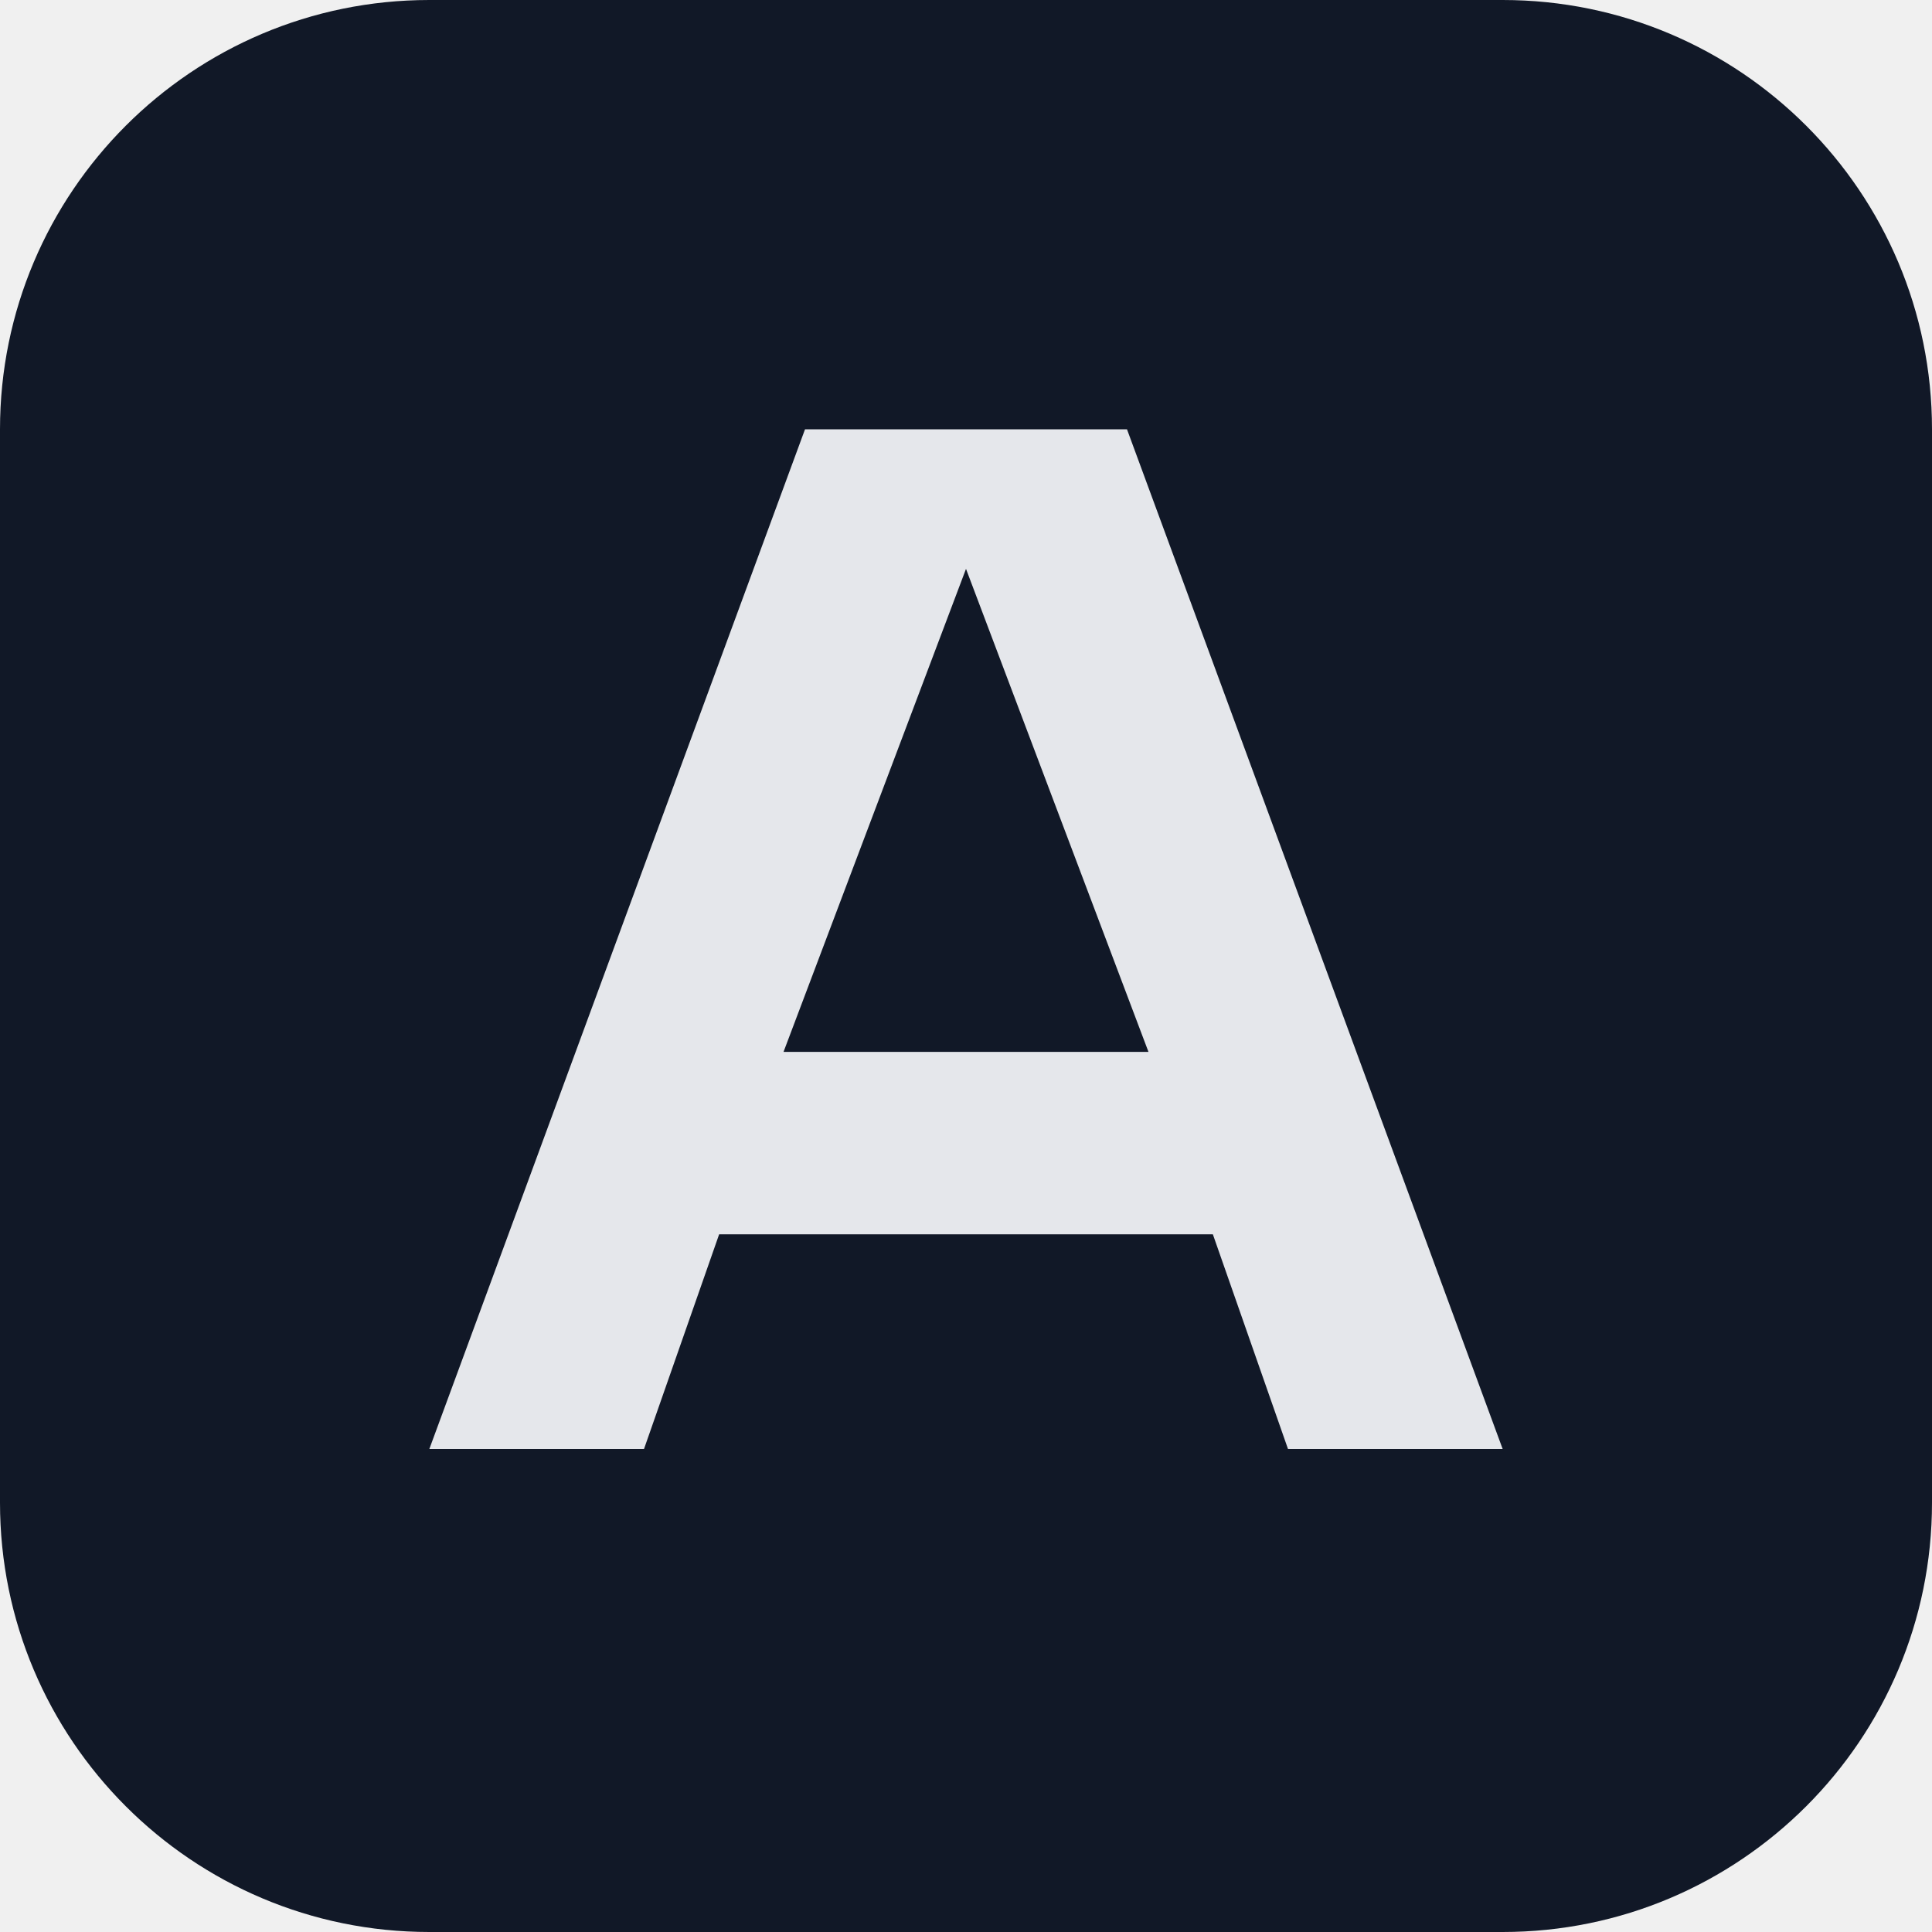
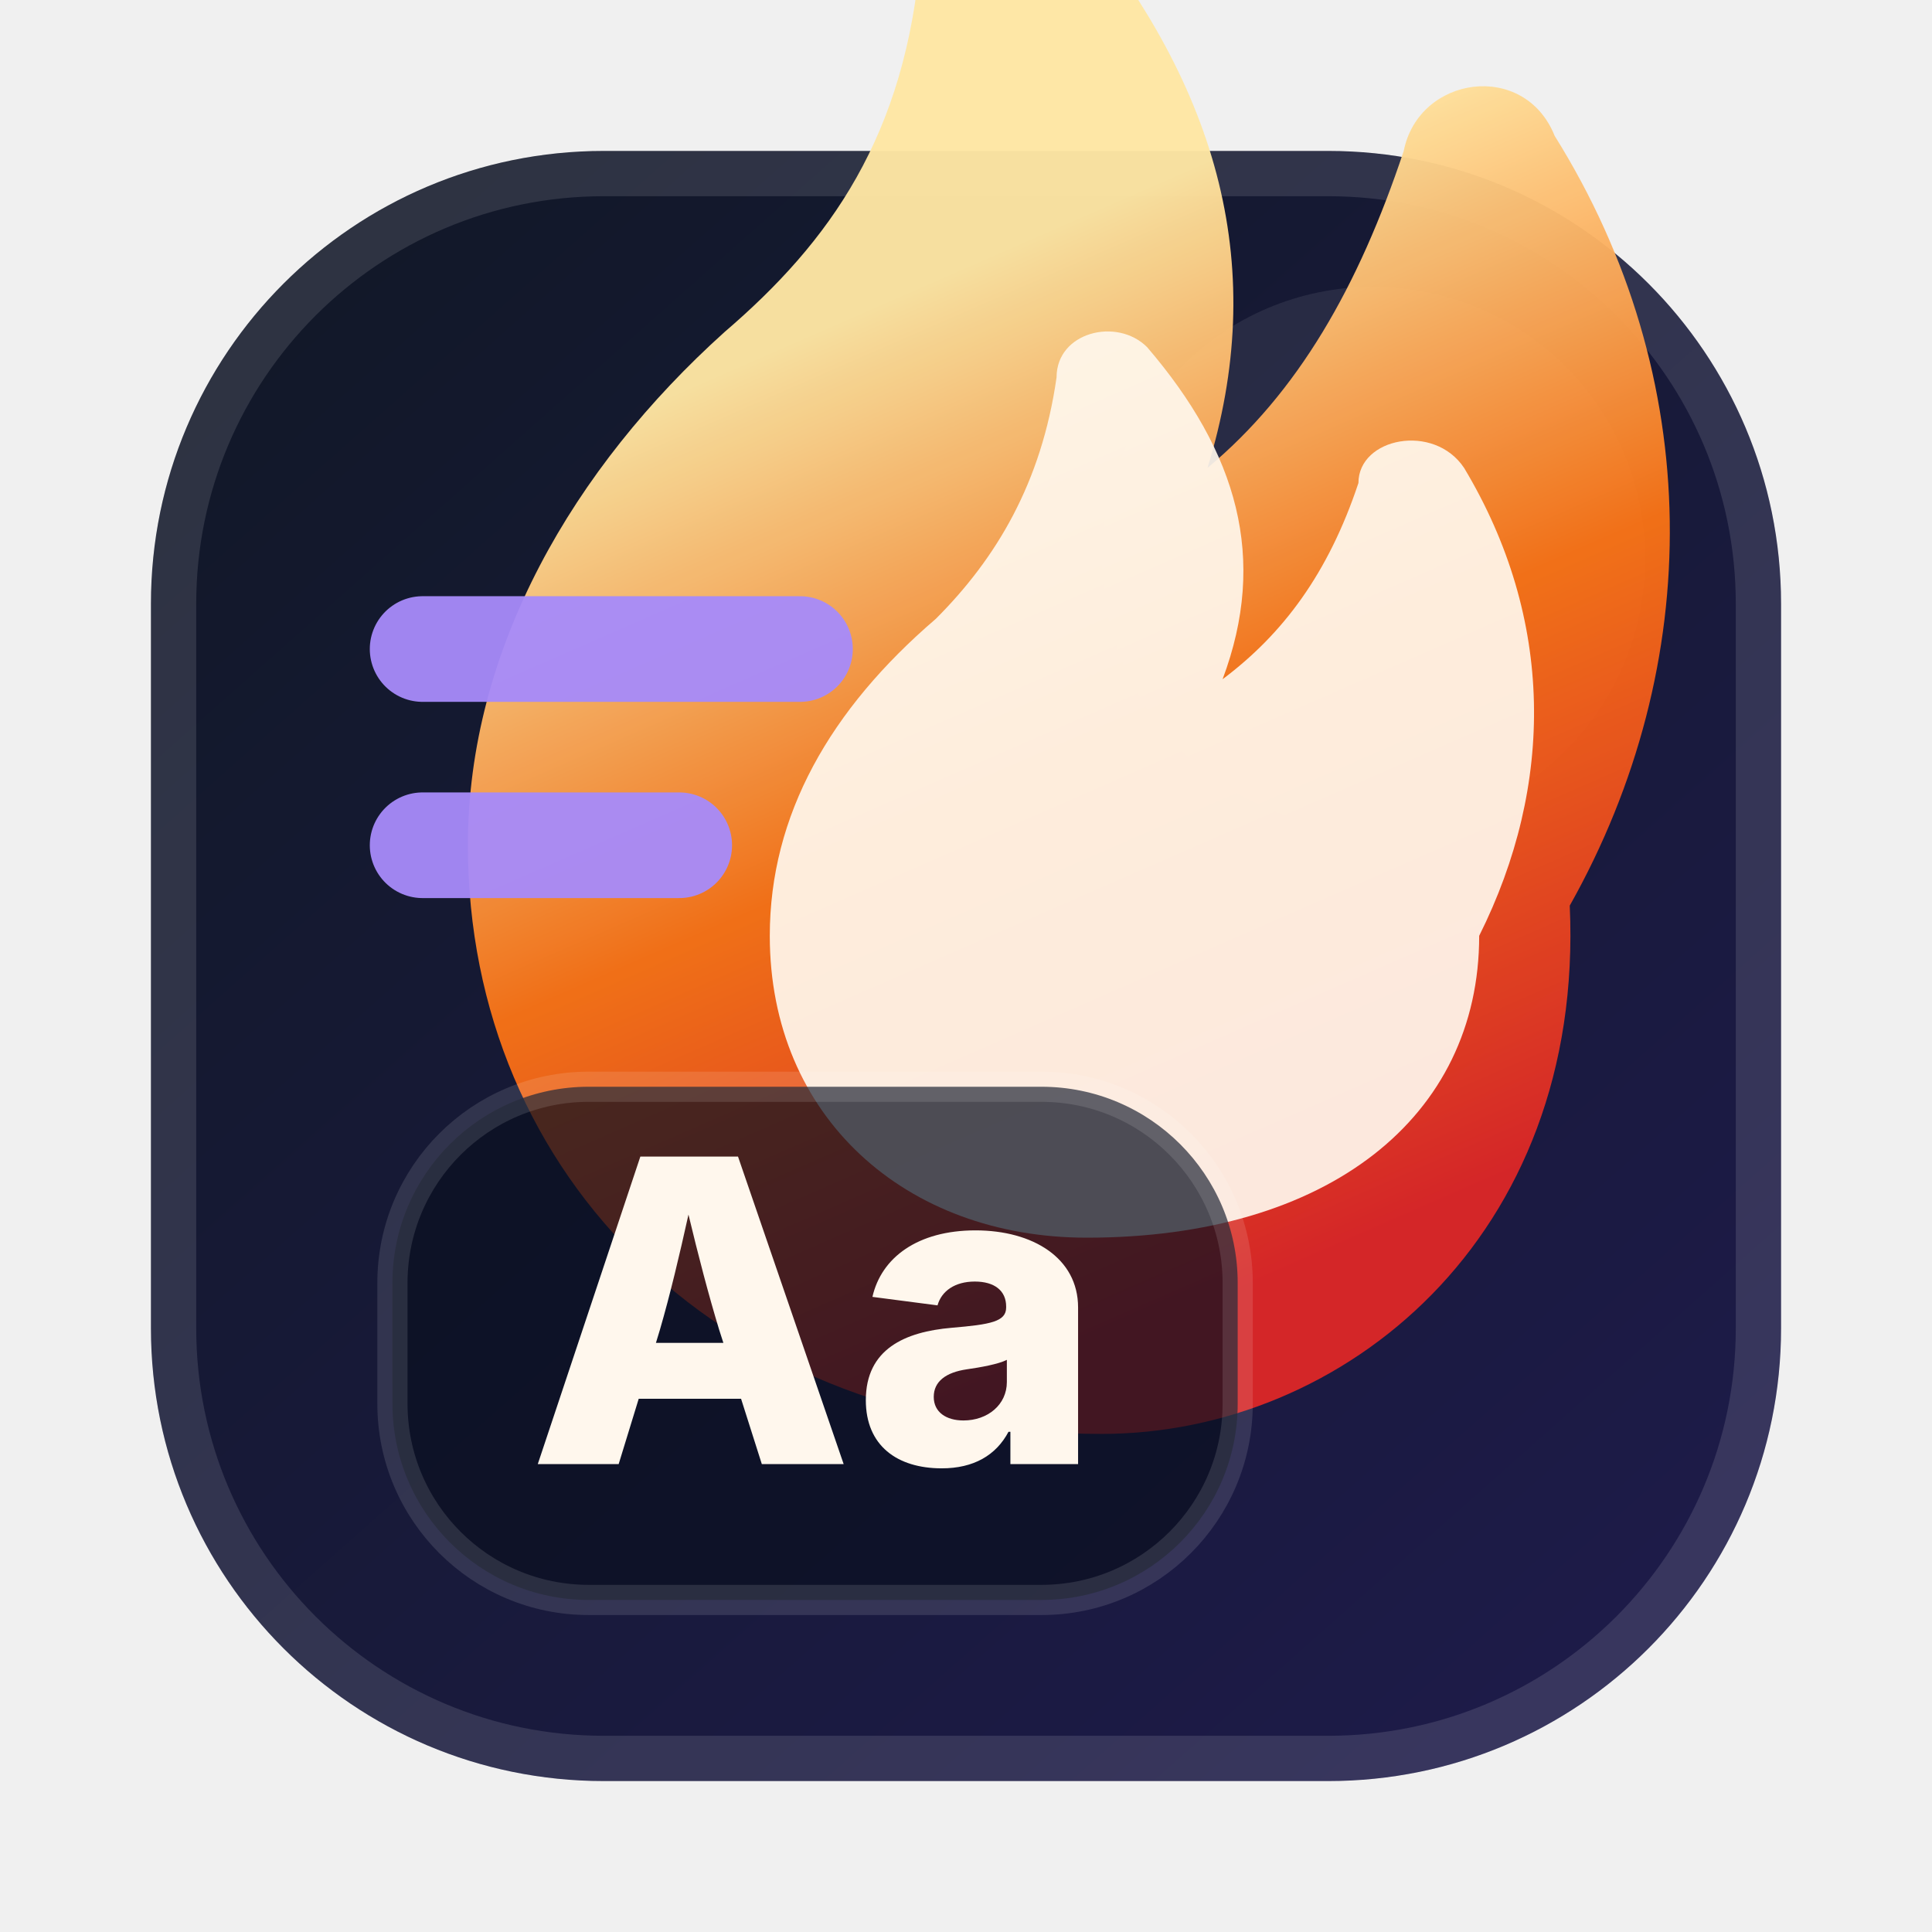
- <svg xmlns="http://www.w3.org/2000/svg" width="18" height="18" viewBox="0 0 18 18">
-   <rect width="18" height="18" rx="4" fill="#111827" />
-   <path d="M4 13.5 7.5 4h3L14 13.5h-2l-.7-2H6.7l-.7 2zm3.3-3.7h3.4L9 5.3z" fill="#E5E7EB" />
+ <svg xmlns="http://www.w3.org/2000/svg" width="128" height="128" viewBox="0 0 128 128" fill="none">
+   <defs>
+     <linearGradient id="bg" x1="18" y1="12" x2="112" y2="118" gradientUnits="userSpaceOnUse">
+       <stop stop-color="#111827" />
+       <stop offset="1" stop-color="#1E1B4B" />
+     </linearGradient>
+     <linearGradient id="flame" x1="54" y1="22" x2="82" y2="86" gradientUnits="userSpaceOnUse">
+       <stop stop-color="#FFE7A3" />
+       <stop offset="0.48" stop-color="#F97316" />
+       <stop offset="1" stop-color="#DC2626" />
+     </linearGradient>
+   </defs>
+   <rect x="10" y="10" width="108" height="108" rx="30" fill="url(#bg)" />
+   <rect x="11.5" y="11.5" width="105" height="105" rx="28.5" stroke="#FFFFFF" stroke-opacity="0.12" stroke-width="3" />
+   <circle cx="91" cy="37" r="18" fill="#FFFFFF" fill-opacity="0.08" />
+   <path d="M73 95c-25 0-42-17-42-39 0-13 7-25 17-34 7-6 12-13 13-25 0-5 7-7 10-3 10 12 13 24 9 37 6-5 10-12 13-21 1-5 8-6 10-1 10 16 10 35 1 51 1 22-15 35-31 35Z" fill="url(#flame)" opacity="0.96" />
+   <path d="M72 82c-12 0-21-8-21-20 0-8 4-15 11-21 4-4 7-9 8-16 0-3 4-4 6-2 6 7 8 14 5 22 4-3 7-7 9-13 0-3 5-4 7-1 6 10 6 21 1 31 0 12-10 20-26 20Z" fill="#FFF7ED" opacity="0.92" />
+   <rect x="26" y="72" width="56" height="34" rx="13" fill="#0B1020" fill-opacity="0.72" stroke="#FFFFFF" stroke-opacity="0.12" stroke-width="2" />
+   <text x="54" y="97" text-anchor="middle" font-family="Inter, SF Pro Display, Arial, sans-serif" font-size="28" font-weight="800" fill="#FFF7ED">Aa</text>
+   <path d="M28 43h25M28 56h17" stroke="#A78BFA" stroke-width="7" stroke-linecap="round" opacity="0.95" />
</svg>
